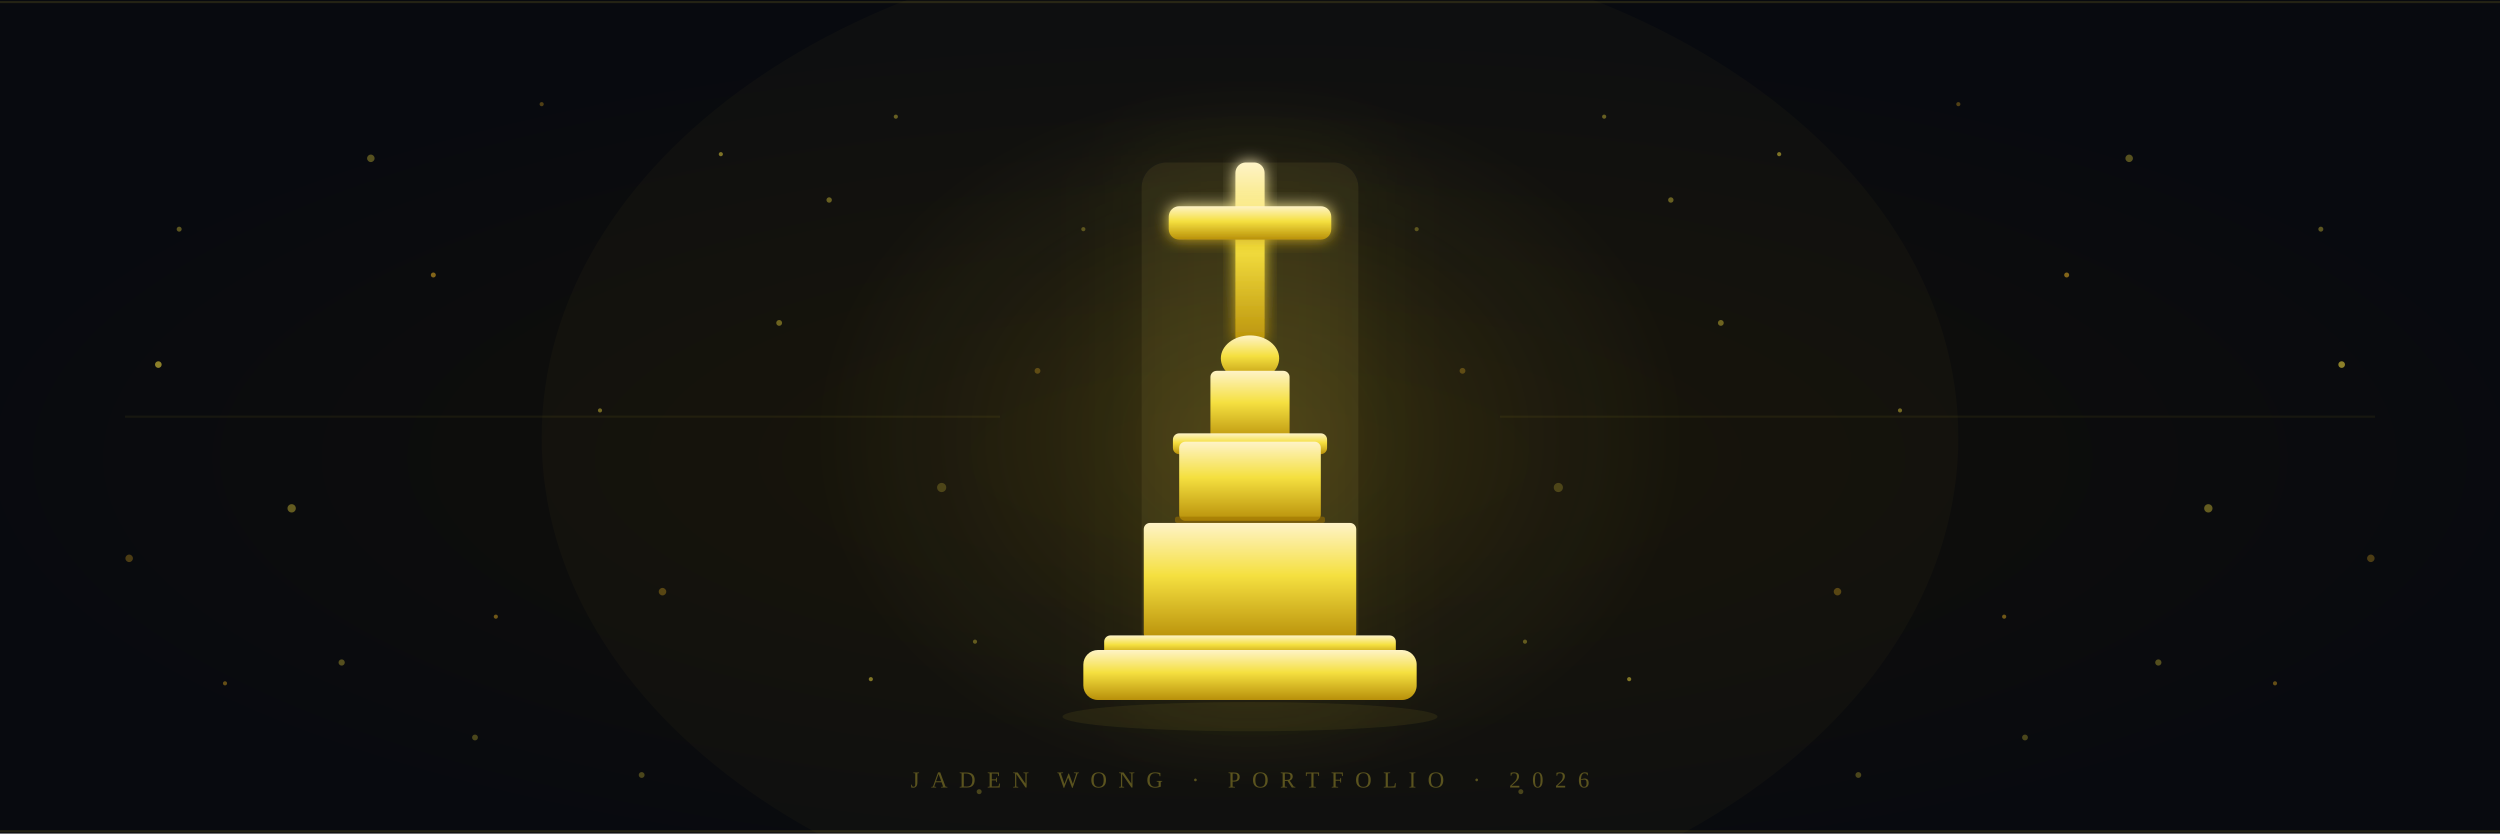
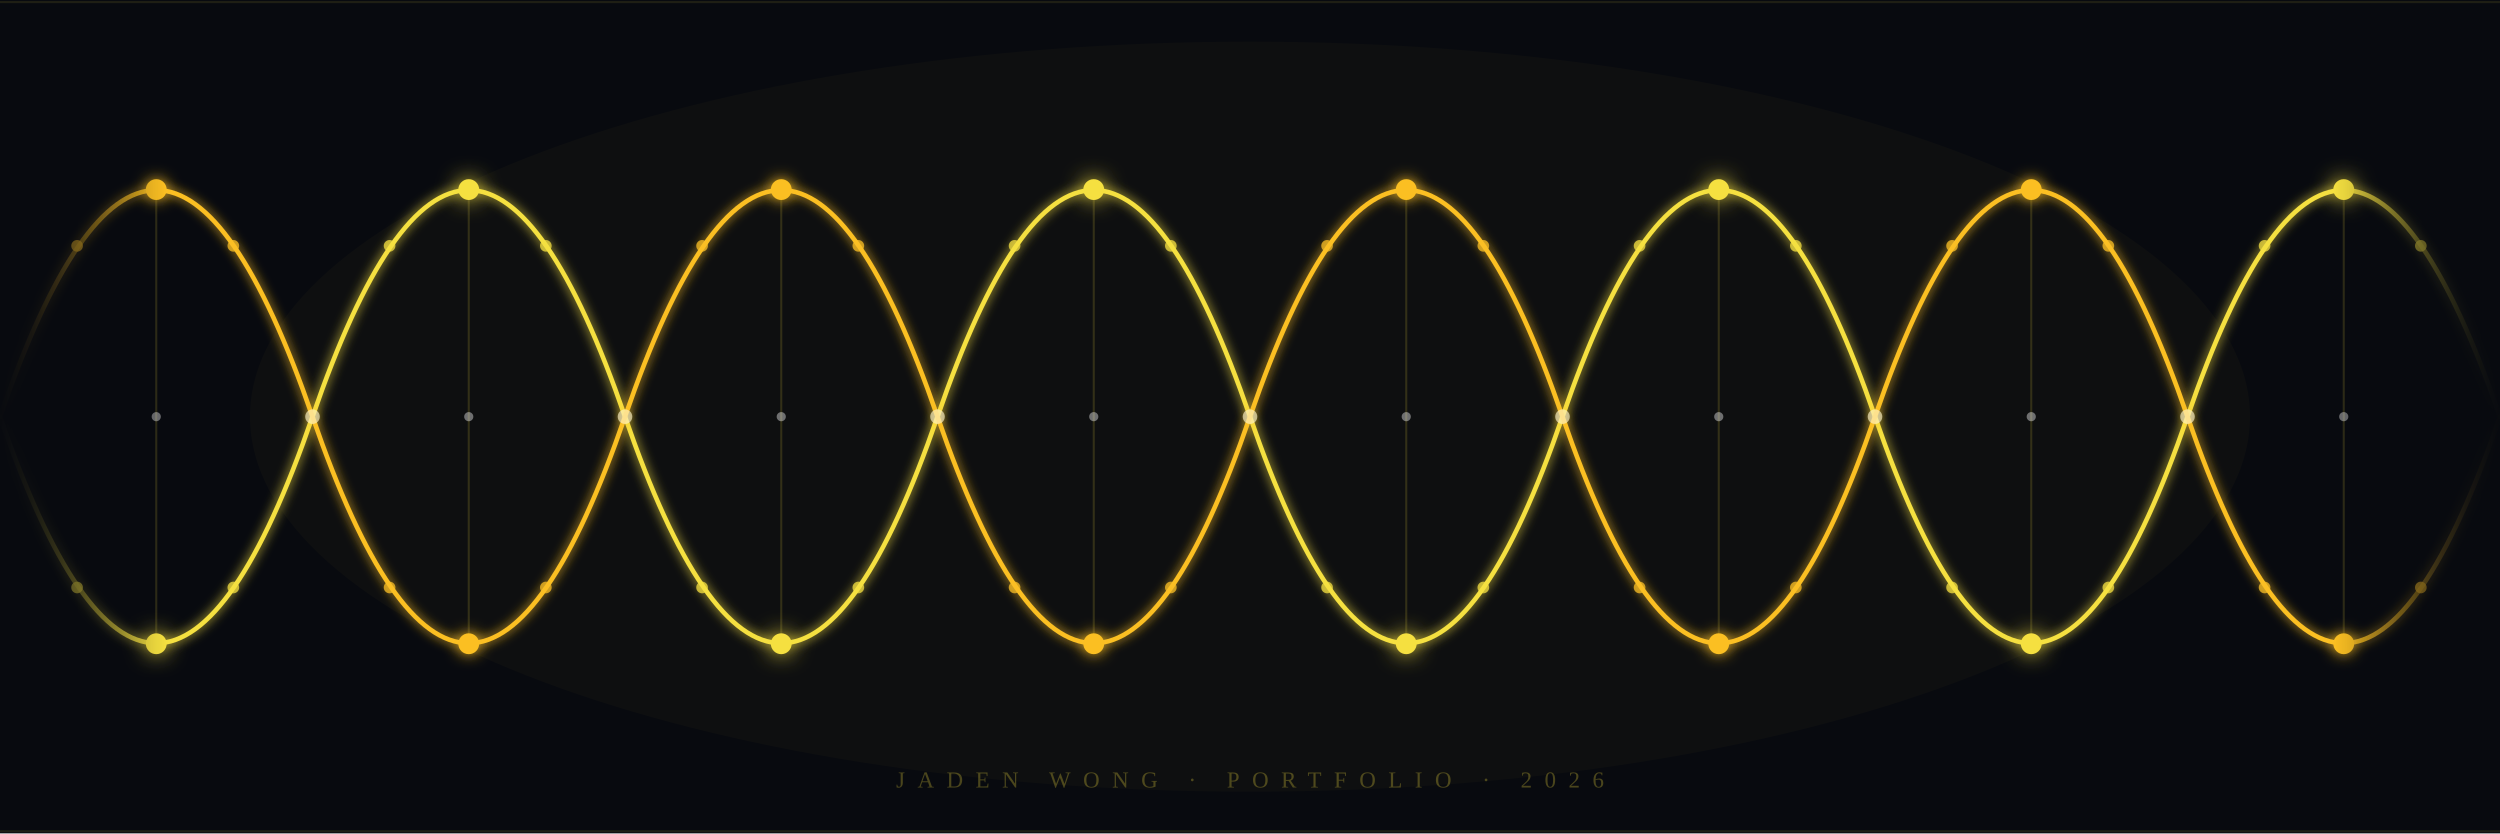
<svg xmlns="http://www.w3.org/2000/svg" width="1200" height="400" viewBox="0 0 1200 400">
  <defs>
-     <linearGradient id="kingGrad" x1="0%" y1="0%" x2="0%" y2="100%">
-       <stop offset="0%" stop-color="#fef3c7" />
-       <stop offset="45%" stop-color="#f5e040" />
-       <stop offset="100%" stop-color="#b8900a" />
+     <linearGradient id="fade" x1="0%" y1="0%" x2="100%" y2="0%">
+       <stop offset="0%" stop-color="white" stop-opacity="0" />
+       <stop offset="7%" stop-color="white" stop-opacity="1" />
+       <stop offset="93%" stop-color="white" stop-opacity="1" />
+       <stop offset="100%" stop-color="white" stop-opacity="0" />
    </linearGradient>
-     <radialGradient id="bgRadial" cx="50%" cy="55%" r="52%">
-       <stop offset="0%" stop-color="#141108" stop-opacity="1" />
-       <stop offset="100%" stop-color="#080a0f" stop-opacity="1" />
-     </radialGradient>
-     <radialGradient id="kingHalo" cx="50%" cy="50%" r="50%">
-       <stop offset="0%" stop-color="#f5e040" stop-opacity="0.13" />
+     <mask id="m">
+       <rect width="1200" height="400" fill="url(#fade)" />
+     </mask>
+     <linearGradient id="sg1" x1="0%" y1="0%" x2="100%" y2="0%">
+       <stop offset="0%" stop-color="#f5e040" stop-opacity="0" />
+       <stop offset="7%" stop-color="#f5e040" stop-opacity="1" />
+       <stop offset="93%" stop-color="#f5e040" stop-opacity="1" />
      <stop offset="100%" stop-color="#f5e040" stop-opacity="0" />
-     </radialGradient>
-     <filter id="glow" x="-40%" y="-40%" width="180%" height="180%">
-       <feGaussianBlur stdDeviation="3.5" result="blur" />
+     </linearGradient>
+     <linearGradient id="sg2" x1="0%" y1="0%" x2="100%" y2="0%">
+       <stop offset="0%" stop-color="#fbbf24" stop-opacity="0" />
+       <stop offset="7%" stop-color="#fbbf24" stop-opacity="1" />
+       <stop offset="93%" stop-color="#fbbf24" stop-opacity="1" />
+       <stop offset="100%" stop-color="#fbbf24" stop-opacity="0" />
+     </linearGradient>
+     <filter id="glow" x="-30%" y="-30%" width="160%" height="160%">
+       <feGaussianBlur stdDeviation="2.5" result="b" />
      <feMerge>
-         <feMergeNode in="blur" />
+         <feMergeNode in="b" />
        <feMergeNode in="SourceGraphic" />
      </feMerge>
    </filter>
-     <filter id="bigGlow" x="-120%" y="-120%" width="340%" height="340%">
-       <feGaussianBlur stdDeviation="22" result="blur" />
+     <filter id="dotglow" x="-120%" y="-120%" width="340%" height="340%">
+       <feGaussianBlur stdDeviation="5" result="b" />
      <feMerge>
-         <feMergeNode in="blur" />
+         <feMergeNode in="b" />
+         <feMergeNode in="SourceGraphic" />
+       </feMerge>
+     </filter>
+     <filter id="dotglow2" x="-120%" y="-120%" width="340%" height="340%">
+       <feGaussianBlur stdDeviation="3.5" result="b" />
+       <feMerge>
+         <feMergeNode in="b" />
        <feMergeNode in="SourceGraphic" />
      </feMerge>
    </filter>
  </defs>
  <rect width="1200" height="400" fill="#080a0f" />
-   <rect width="1200" height="400" fill="url(#bgRadial)" />
-   <ellipse cx="600" cy="210" rx="210" ry="170" fill="url(#kingHalo)" />
-   <ellipse cx="600" cy="210" rx="340" ry="240" fill="#f5e040" fill-opacity="0.025" />
-   <line x1="0" y1="1" x2="1200" y2="1" stroke="#f5e040" stroke-opacity="0.12" stroke-width="1" />
-   <line x1="0" y1="399" x2="1200" y2="399" stroke="#f5e040" stroke-opacity="0.12" stroke-width="1" />
-   <line x1="60" y1="200" x2="480" y2="200" stroke="#f5e040" stroke-opacity="0.06" stroke-width="1" />
-   <line x1="720" y1="200" x2="1140" y2="200" stroke="#f5e040" stroke-opacity="0.06" stroke-width="1" />
-   <circle cx="76" cy="175" r="1.6" fill="#f5e040" fill-opacity="0.55" />
-   <circle cx="140" cy="244" r="2.0" fill="#f5e040" fill-opacity="0.38" />
-   <circle cx="208" cy="132" r="1.2" fill="#fbbf24" fill-opacity="0.50" />
-   <circle cx="164" cy="318" r="1.5" fill="#f5e040" fill-opacity="0.32" />
-   <circle cx="288" cy="197" r="1.0" fill="#f5e040" fill-opacity="0.42" />
-   <circle cx="318" cy="284" r="1.8" fill="#fbbf24" fill-opacity="0.30" />
-   <circle cx="374" cy="155" r="1.4" fill="#f5e040" fill-opacity="0.40" />
-   <circle cx="418" cy="326" r="1.0" fill="#f5e040" fill-opacity="0.48" />
-   <circle cx="452" cy="234" r="2.2" fill="#f5e040" fill-opacity="0.22" />
-   <circle cx="108" cy="328" r="1.0" fill="#fbbf24" fill-opacity="0.38" />
-   <circle cx="228" cy="354" r="1.4" fill="#f5e040" fill-opacity="0.28" />
-   <circle cx="346" cy="74" r="1.0" fill="#f5e040" fill-opacity="0.48" />
-   <circle cx="62" cy="268" r="1.8" fill="#fbbf24" fill-opacity="0.28" />
-   <circle cx="398" cy="96" r="1.3" fill="#f5e040" fill-opacity="0.38" />
-   <circle cx="468" cy="308" r="1.0" fill="#f5e040" fill-opacity="0.34" />
-   <circle cx="178" cy="76" r="1.8" fill="#f5e040" fill-opacity="0.33" />
-   <circle cx="238" cy="296" r="1.0" fill="#fbbf24" fill-opacity="0.42" />
-   <circle cx="308" cy="372" r="1.4" fill="#f5e040" fill-opacity="0.28" />
-   <circle cx="430" cy="56" r="1.0" fill="#f5e040" fill-opacity="0.38" />
-   <circle cx="498" cy="178" r="1.4" fill="#fbbf24" fill-opacity="0.28" />
-   <circle cx="520" cy="110" r="1.0" fill="#f5e040" fill-opacity="0.30" />
-   <circle cx="86" cy="110" r="1.2" fill="#f5e040" fill-opacity="0.35" />
-   <circle cx="260" cy="50" r="1.0" fill="#fbbf24" fill-opacity="0.30" />
-   <circle cx="470" cy="380" r="1.2" fill="#f5e040" fill-opacity="0.25" />
-   <circle cx="1124" cy="175" r="1.6" fill="#f5e040" fill-opacity="0.55" />
-   <circle cx="1060" cy="244" r="2.0" fill="#f5e040" fill-opacity="0.38" />
-   <circle cx="992" cy="132" r="1.2" fill="#fbbf24" fill-opacity="0.50" />
-   <circle cx="1036" cy="318" r="1.5" fill="#f5e040" fill-opacity="0.32" />
-   <circle cx="912" cy="197" r="1.0" fill="#f5e040" fill-opacity="0.42" />
-   <circle cx="882" cy="284" r="1.8" fill="#fbbf24" fill-opacity="0.30" />
-   <circle cx="826" cy="155" r="1.4" fill="#f5e040" fill-opacity="0.40" />
-   <circle cx="782" cy="326" r="1.0" fill="#f5e040" fill-opacity="0.48" />
-   <circle cx="748" cy="234" r="2.2" fill="#f5e040" fill-opacity="0.22" />
-   <circle cx="1092" cy="328" r="1.0" fill="#fbbf24" fill-opacity="0.38" />
-   <circle cx="972" cy="354" r="1.4" fill="#f5e040" fill-opacity="0.28" />
-   <circle cx="854" cy="74" r="1.0" fill="#f5e040" fill-opacity="0.48" />
-   <circle cx="1138" cy="268" r="1.8" fill="#fbbf24" fill-opacity="0.28" />
-   <circle cx="802" cy="96" r="1.3" fill="#f5e040" fill-opacity="0.38" />
-   <circle cx="732" cy="308" r="1.0" fill="#f5e040" fill-opacity="0.34" />
-   <circle cx="1022" cy="76" r="1.8" fill="#f5e040" fill-opacity="0.33" />
-   <circle cx="962" cy="296" r="1.0" fill="#fbbf24" fill-opacity="0.42" />
-   <circle cx="892" cy="372" r="1.4" fill="#f5e040" fill-opacity="0.28" />
-   <circle cx="770" cy="56" r="1.0" fill="#f5e040" fill-opacity="0.38" />
-   <circle cx="702" cy="178" r="1.4" fill="#fbbf24" fill-opacity="0.28" />
-   <circle cx="680" cy="110" r="1.0" fill="#f5e040" fill-opacity="0.30" />
-   <circle cx="1114" cy="110" r="1.2" fill="#f5e040" fill-opacity="0.35" />
-   <circle cx="940" cy="50" r="1.0" fill="#fbbf24" fill-opacity="0.30" />
-   <circle cx="730" cy="380" r="1.2" fill="#f5e040" fill-opacity="0.25" />
-   <rect x="548" y="78" width="104" height="258" rx="12" fill="#f5e040" fill-opacity="0.07" filter="url(#bigGlow)" />
-   <rect x="593" y="78" width="14" height="88" rx="5" fill="url(#kingGrad)" filter="url(#glow)" />
-   <rect x="561" y="99" width="78" height="16" rx="5" fill="url(#kingGrad)" filter="url(#glow)" />
-   <ellipse cx="600" cy="172" rx="14" ry="11" fill="url(#kingGrad)" />
-   <rect x="581" y="178" width="38" height="34" rx="3" fill="url(#kingGrad)" />
-   <rect x="563" y="208" width="74" height="10" rx="3" fill="url(#kingGrad)" />
-   <rect x="566" y="212" width="68" height="38" rx="3" fill="url(#kingGrad)" />
-   <rect x="564" y="248" width="72" height="3" rx="1" fill="#9a7200" fill-opacity="0.55" />
-   <rect x="549" y="251" width="102" height="56" rx="3" fill="url(#kingGrad)" />
-   <rect x="530" y="305" width="140" height="10" rx="3" fill="url(#kingGrad)" />
-   <rect x="520" y="312" width="160" height="24" rx="7" fill="url(#kingGrad)" />
-   <ellipse cx="600" cy="344" rx="90" ry="7" fill="#f5e040" fill-opacity="0.07" />
-   <text x="600" y="378" text-anchor="middle" font-family="Georgia, 'Times New Roman', serif" font-size="11" fill="#f5e040" fill-opacity="0.32" letter-spacing="5.5">JADEN WONG · PORTFOLIO · 2026</text>
+   <ellipse cx="600" cy="200" rx="480" ry="180" fill="#f5e040" fill-opacity="0.025" />
+   <line x1="0" y1="1" x2="1200" y2="1" stroke="#f5e040" stroke-opacity="0.10" stroke-width="1" />
+   <line x1="0" y1="399" x2="1200" y2="399" stroke="#f5e040" stroke-opacity="0.10" stroke-width="1" />
+   <g mask="url(#m)">
+     <line x1="75" y1="91" x2="75" y2="309" stroke="#f5e040" stroke-opacity="0.16" stroke-width="1" />
+     <line x1="225" y1="91" x2="225" y2="309" stroke="#f5e040" stroke-opacity="0.16" stroke-width="1" />
+     <line x1="375" y1="91" x2="375" y2="309" stroke="#f5e040" stroke-opacity="0.16" stroke-width="1" />
+     <line x1="525" y1="91" x2="525" y2="309" stroke="#f5e040" stroke-opacity="0.16" stroke-width="1" />
+     <line x1="675" y1="91" x2="675" y2="309" stroke="#f5e040" stroke-opacity="0.16" stroke-width="1" />
+     <line x1="825" y1="91" x2="825" y2="309" stroke="#f5e040" stroke-opacity="0.16" stroke-width="1" />
+     <line x1="975" y1="91" x2="975" y2="309" stroke="#f5e040" stroke-opacity="0.16" stroke-width="1" />
+     <line x1="1125" y1="91" x2="1125" y2="309" stroke="#f5e040" stroke-opacity="0.16" stroke-width="1" />
+     <path d="M 0,200 C 50,345 100,345 150,200 C 200,55 250,55 300,200 C 350,345 400,345 450,200 C 500,55 550,55 600,200 C 650,345 700,345 750,200 C 800,55 850,55 900,200 C 950,345 1000,345 1050,200 C 1100,55 1150,55 1200,200" fill="none" stroke="url(#sg1)" stroke-width="2.2" stroke-linecap="round" filter="url(#glow)" />
+     <path d="M 0,200 C 50,55 100,55 150,200 C 200,345 250,345 300,200 C 350,55 400,55 450,200 C 500,345 550,345 600,200 C 650,55 700,55 750,200 C 800,345 850,345 900,200 C 950,55 1000,55 1050,200 C 1100,345 1150,345 1200,200" fill="none" stroke="url(#sg2)" stroke-width="2.2" stroke-linecap="round" filter="url(#glow)" />
+     <circle cx="37" cy="282" r="2.8" fill="#f5e040" fill-opacity="0.75" />
+     <circle cx="112" cy="282" r="2.8" fill="#f5e040" fill-opacity="0.75" />
+     <circle cx="187" cy="118" r="2.8" fill="#f5e040" fill-opacity="0.75" />
+     <circle cx="262" cy="118" r="2.8" fill="#f5e040" fill-opacity="0.75" />
+     <circle cx="337" cy="282" r="2.8" fill="#f5e040" fill-opacity="0.75" />
+     <circle cx="412" cy="282" r="2.8" fill="#f5e040" fill-opacity="0.75" />
+     <circle cx="487" cy="118" r="2.8" fill="#f5e040" fill-opacity="0.75" />
+     <circle cx="562" cy="118" r="2.8" fill="#f5e040" fill-opacity="0.75" />
+     <circle cx="637" cy="282" r="2.8" fill="#f5e040" fill-opacity="0.75" />
+     <circle cx="712" cy="282" r="2.8" fill="#f5e040" fill-opacity="0.75" />
+     <circle cx="787" cy="118" r="2.8" fill="#f5e040" fill-opacity="0.75" />
+     <circle cx="862" cy="118" r="2.8" fill="#f5e040" fill-opacity="0.75" />
+     <circle cx="937" cy="282" r="2.8" fill="#f5e040" fill-opacity="0.75" />
+     <circle cx="1012" cy="282" r="2.8" fill="#f5e040" fill-opacity="0.75" />
+     <circle cx="1087" cy="118" r="2.8" fill="#f5e040" fill-opacity="0.75" />
+     <circle cx="1162" cy="118" r="2.8" fill="#f5e040" fill-opacity="0.75" />
+     <circle cx="75" cy="309" r="5" fill="#f5e040" filter="url(#dotglow)" />
+     <circle cx="225" cy="91" r="5" fill="#f5e040" filter="url(#dotglow)" />
+     <circle cx="375" cy="309" r="5" fill="#f5e040" filter="url(#dotglow)" />
+     <circle cx="525" cy="91" r="5" fill="#f5e040" filter="url(#dotglow)" />
+     <circle cx="675" cy="309" r="5" fill="#f5e040" filter="url(#dotglow)" />
+     <circle cx="825" cy="91" r="5" fill="#f5e040" filter="url(#dotglow)" />
+     <circle cx="975" cy="309" r="5" fill="#f5e040" filter="url(#dotglow)" />
+     <circle cx="1125" cy="91" r="5" fill="#f5e040" filter="url(#dotglow)" />
+     <circle cx="37" cy="118" r="2.8" fill="#fbbf24" fill-opacity="0.75" />
+     <circle cx="112" cy="118" r="2.8" fill="#fbbf24" fill-opacity="0.75" />
+     <circle cx="187" cy="282" r="2.8" fill="#fbbf24" fill-opacity="0.75" />
+     <circle cx="262" cy="282" r="2.8" fill="#fbbf24" fill-opacity="0.75" />
+     <circle cx="337" cy="118" r="2.8" fill="#fbbf24" fill-opacity="0.75" />
+     <circle cx="412" cy="118" r="2.8" fill="#fbbf24" fill-opacity="0.75" />
+     <circle cx="487" cy="282" r="2.8" fill="#fbbf24" fill-opacity="0.75" />
+     <circle cx="562" cy="282" r="2.8" fill="#fbbf24" fill-opacity="0.75" />
+     <circle cx="637" cy="118" r="2.8" fill="#fbbf24" fill-opacity="0.75" />
+     <circle cx="712" cy="118" r="2.8" fill="#fbbf24" fill-opacity="0.75" />
+     <circle cx="787" cy="282" r="2.8" fill="#fbbf24" fill-opacity="0.75" />
+     <circle cx="862" cy="282" r="2.8" fill="#fbbf24" fill-opacity="0.75" />
+     <circle cx="937" cy="118" r="2.8" fill="#fbbf24" fill-opacity="0.75" />
+     <circle cx="1012" cy="118" r="2.8" fill="#fbbf24" fill-opacity="0.75" />
+     <circle cx="1087" cy="282" r="2.8" fill="#fbbf24" fill-opacity="0.75" />
+     <circle cx="1162" cy="282" r="2.8" fill="#fbbf24" fill-opacity="0.75" />
+     <circle cx="75" cy="91" r="5" fill="#fbbf24" filter="url(#dotglow2)" />
+     <circle cx="225" cy="309" r="5" fill="#fbbf24" filter="url(#dotglow2)" />
+     <circle cx="375" cy="91" r="5" fill="#fbbf24" filter="url(#dotglow2)" />
+     <circle cx="525" cy="309" r="5" fill="#fbbf24" filter="url(#dotglow2)" />
+     <circle cx="675" cy="91" r="5" fill="#fbbf24" filter="url(#dotglow2)" />
+     <circle cx="825" cy="309" r="5" fill="#fbbf24" filter="url(#dotglow2)" />
+     <circle cx="975" cy="91" r="5" fill="#fbbf24" filter="url(#dotglow2)" />
+     <circle cx="1125" cy="309" r="5" fill="#fbbf24" filter="url(#dotglow2)" />
+     <circle cx="150" cy="200" r="3.5" fill="#fef3c7" fill-opacity="0.65" />
+     <circle cx="300" cy="200" r="3.5" fill="#fef3c7" fill-opacity="0.65" />
+     <circle cx="450" cy="200" r="3.5" fill="#fef3c7" fill-opacity="0.65" />
+     <circle cx="600" cy="200" r="3.5" fill="#fef3c7" fill-opacity="0.65" />
+     <circle cx="750" cy="200" r="3.5" fill="#fef3c7" fill-opacity="0.65" />
+     <circle cx="900" cy="200" r="3.5" fill="#fef3c7" fill-opacity="0.65" />
+     <circle cx="1050" cy="200" r="3.5" fill="#fef3c7" fill-opacity="0.65" />
+     <circle cx="75" cy="200" r="2.2" fill="white" fill-opacity="0.40" />
+     <circle cx="225" cy="200" r="2.2" fill="white" fill-opacity="0.40" />
+     <circle cx="375" cy="200" r="2.2" fill="white" fill-opacity="0.40" />
+     <circle cx="525" cy="200" r="2.2" fill="white" fill-opacity="0.40" />
+     <circle cx="675" cy="200" r="2.2" fill="white" fill-opacity="0.40" />
+     <circle cx="825" cy="200" r="2.2" fill="white" fill-opacity="0.40" />
+     <circle cx="975" cy="200" r="2.2" fill="white" fill-opacity="0.40" />
+     <circle cx="1125" cy="200" r="2.2" fill="white" fill-opacity="0.40" />
+   </g>
+   <text x="600" y="378" text-anchor="middle" font-family="Georgia, 'Times New Roman', serif" font-size="11" fill="#f5e040" fill-opacity="0.28" letter-spacing="6">JADEN WONG · PORTFOLIO · 2026</text>
</svg>
